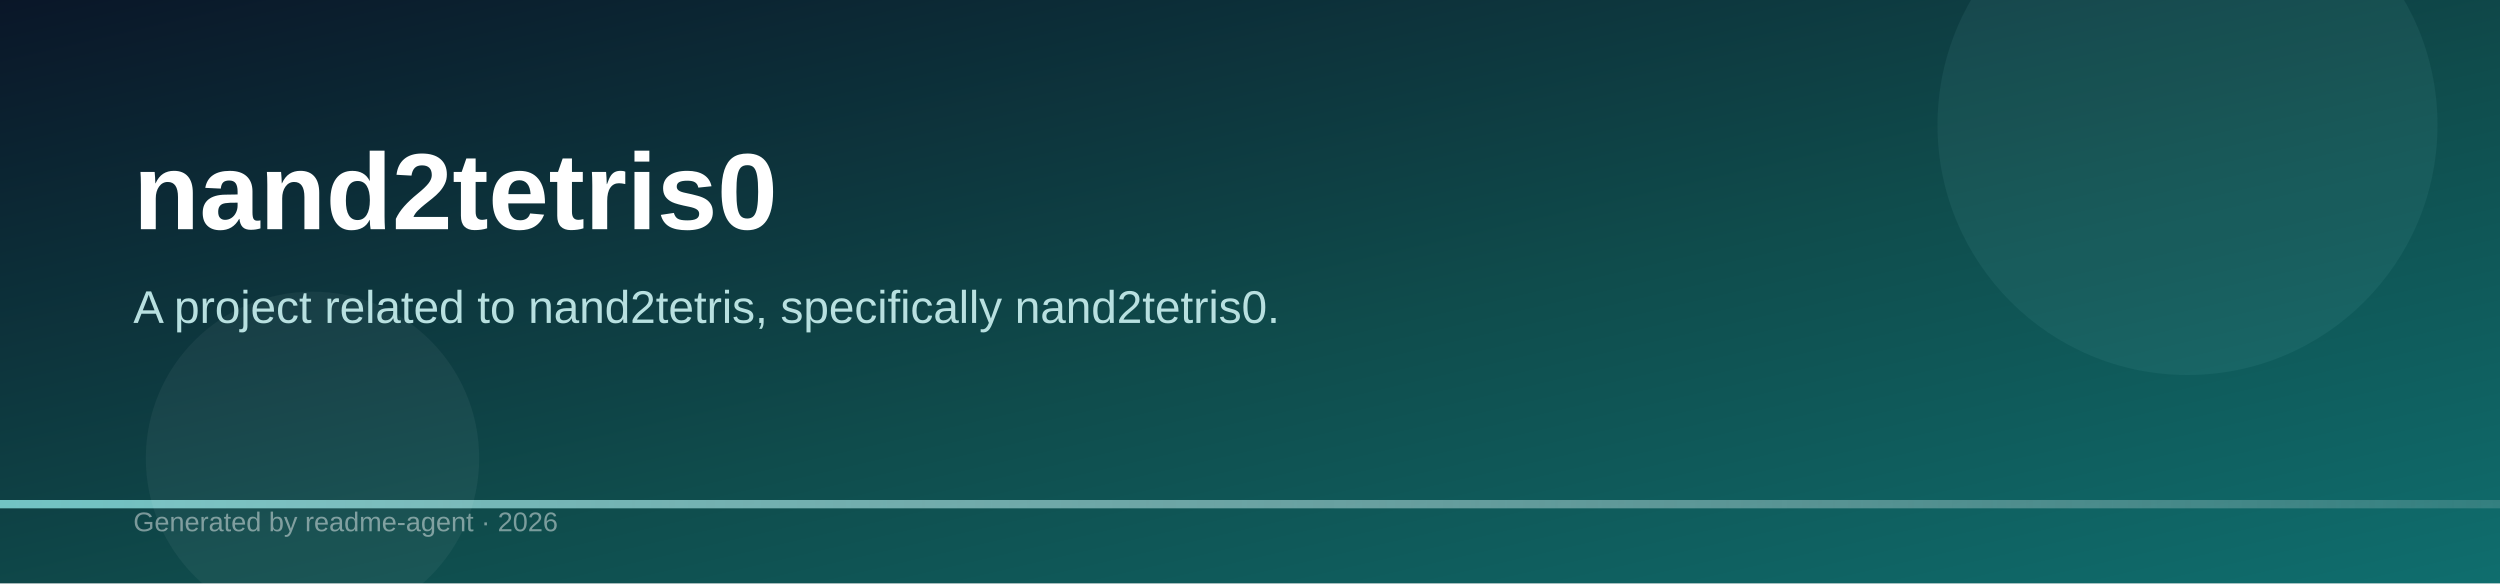
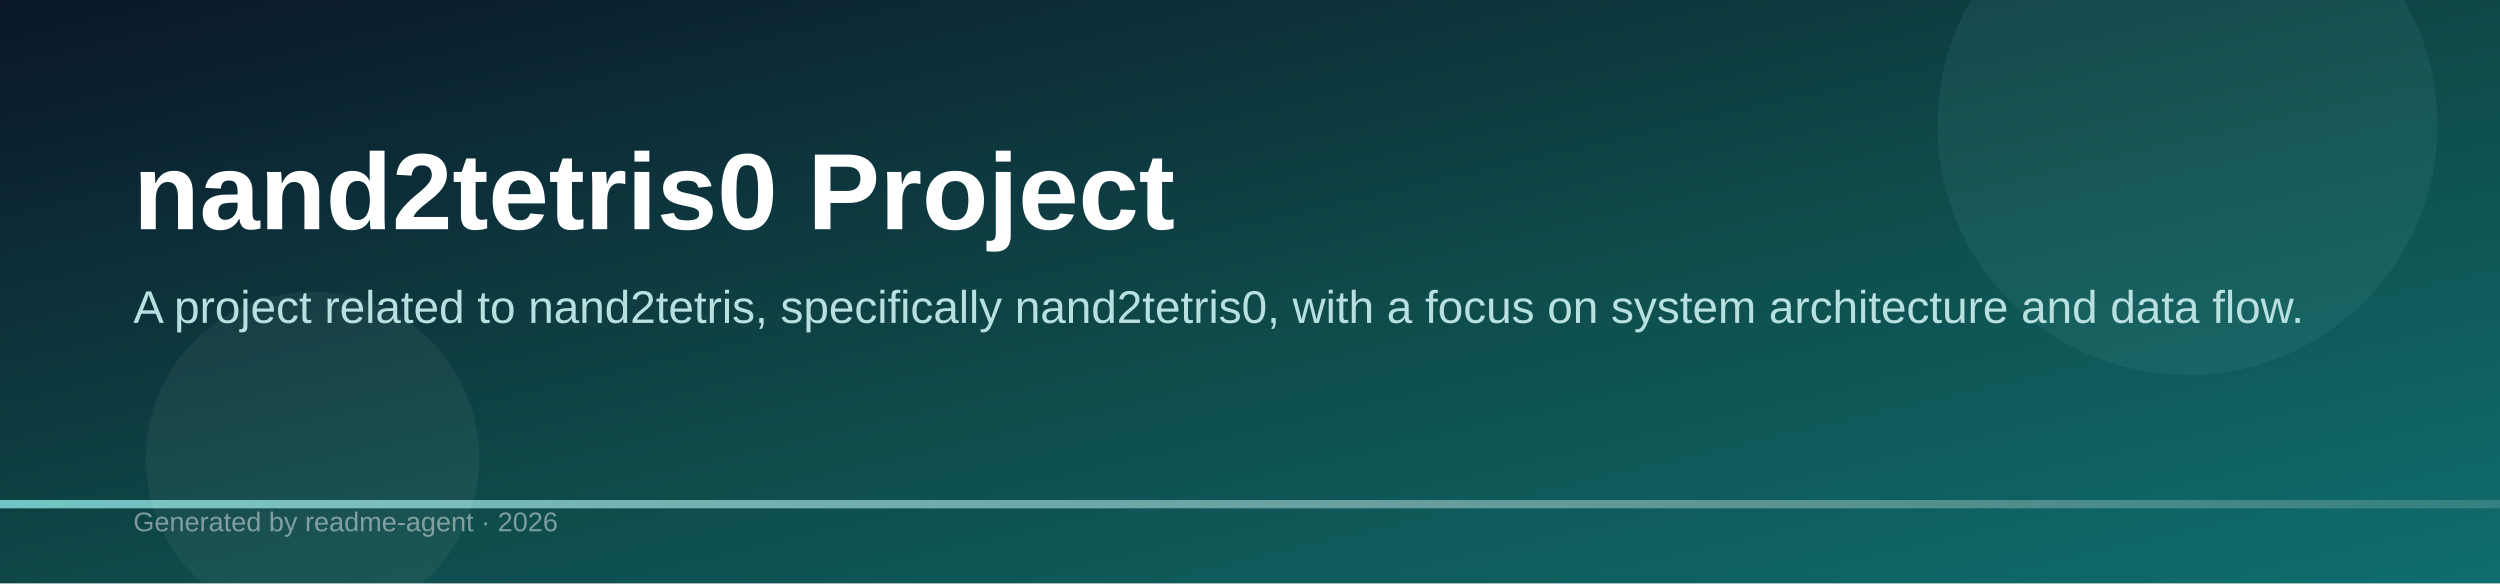
- <svg xmlns="http://www.w3.org/2000/svg" width="1200" height="280" viewBox="0 0 1200 280" role="img" aria-label="nand2tetris0">
+ <svg xmlns="http://www.w3.org/2000/svg" width="1200" height="280" viewBox="0 0 1200 280" role="img" aria-label="nand2tetris0 Project">
  <defs>
    <linearGradient id="bg" x1="0%" y1="0%" x2="100%" y2="100%">
      <stop offset="0%" stop-color="#0a1628" />
      <stop offset="55%" stop-color="#0f4c4c" />
      <stop offset="100%" stop-color="#0f6e6e" />
    </linearGradient>
    <linearGradient id="accent" x1="0%" y1="0%" x2="100%" y2="0%">
      <stop offset="0%" stop-color="#7dd3d3" stop-opacity="0.9" />
      <stop offset="100%" stop-color="#ffffff" stop-opacity="0.15" />
    </linearGradient>
  </defs>
  <rect width="1200" height="280" fill="url(#bg)" />
  <rect x="0" y="240" width="1200" height="4" fill="url(#accent)" />
  <circle cx="1050" cy="60" r="120" fill="#7dd3d3" fill-opacity="0.08" />
  <circle cx="150" cy="220" r="80" fill="#ffffff" fill-opacity="0.05" />
-   <text x="64" y="110" fill="#ffffff" font-family="Segoe UI, Arial, sans-serif" font-size="52" font-weight="700">nand2tetris0</text>
-   <text x="64" y="155" fill="#b8e0e0" font-family="Segoe UI, Arial, sans-serif" font-size="22">A project related to nand2tetris, specifically nand2tetris0.</text>
+   <text x="64" y="110" fill="#ffffff" font-family="Segoe UI, Arial, sans-serif" font-size="52" font-weight="700">nand2tetris0 Project</text>
+   <text x="64" y="155" fill="#b8e0e0" font-family="Segoe UI, Arial, sans-serif" font-size="22">A project related to nand2tetris, specifically nand2tetris0, with a focus on system architecture and data flow.</text>
  <text x="64" y="210" fill="#7dd3d3" font-family="Consolas, monospace" font-size="16" />
  <text x="64" y="255" fill="#ffffff" fill-opacity="0.45" font-family="Segoe UI, Arial, sans-serif" font-size="13">Generated by readme-agent · 2026</text>
</svg>
